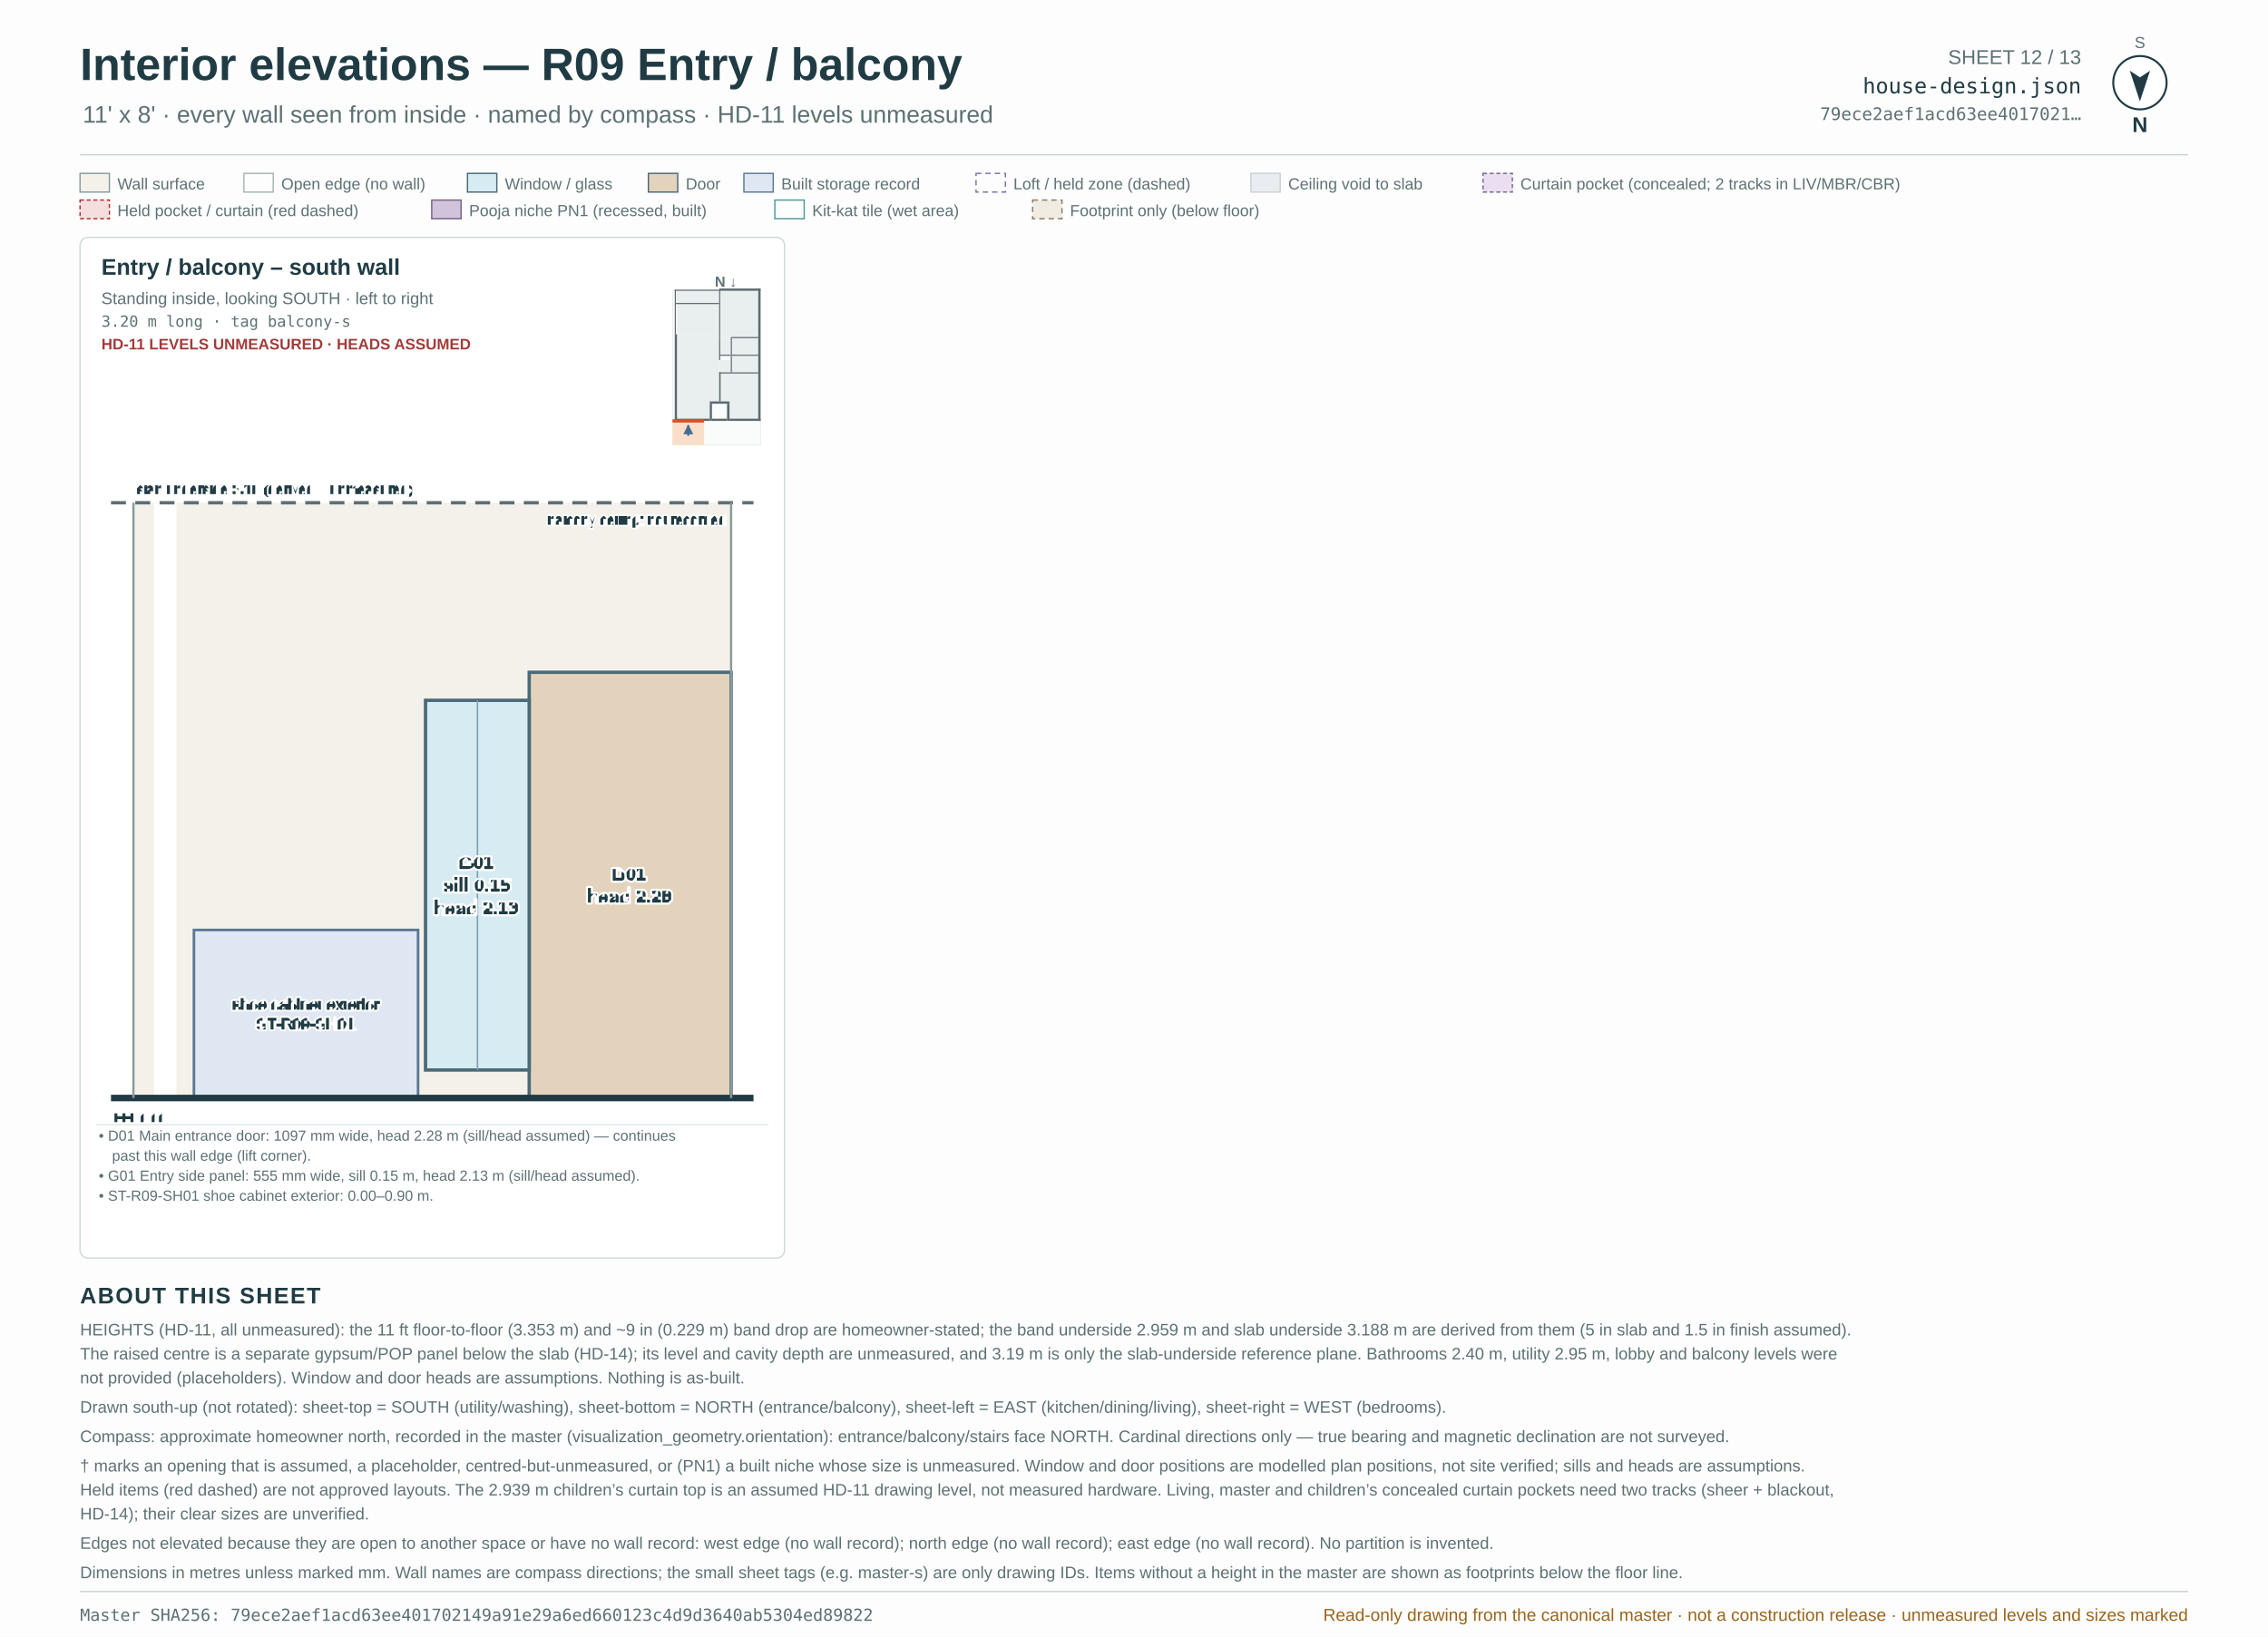
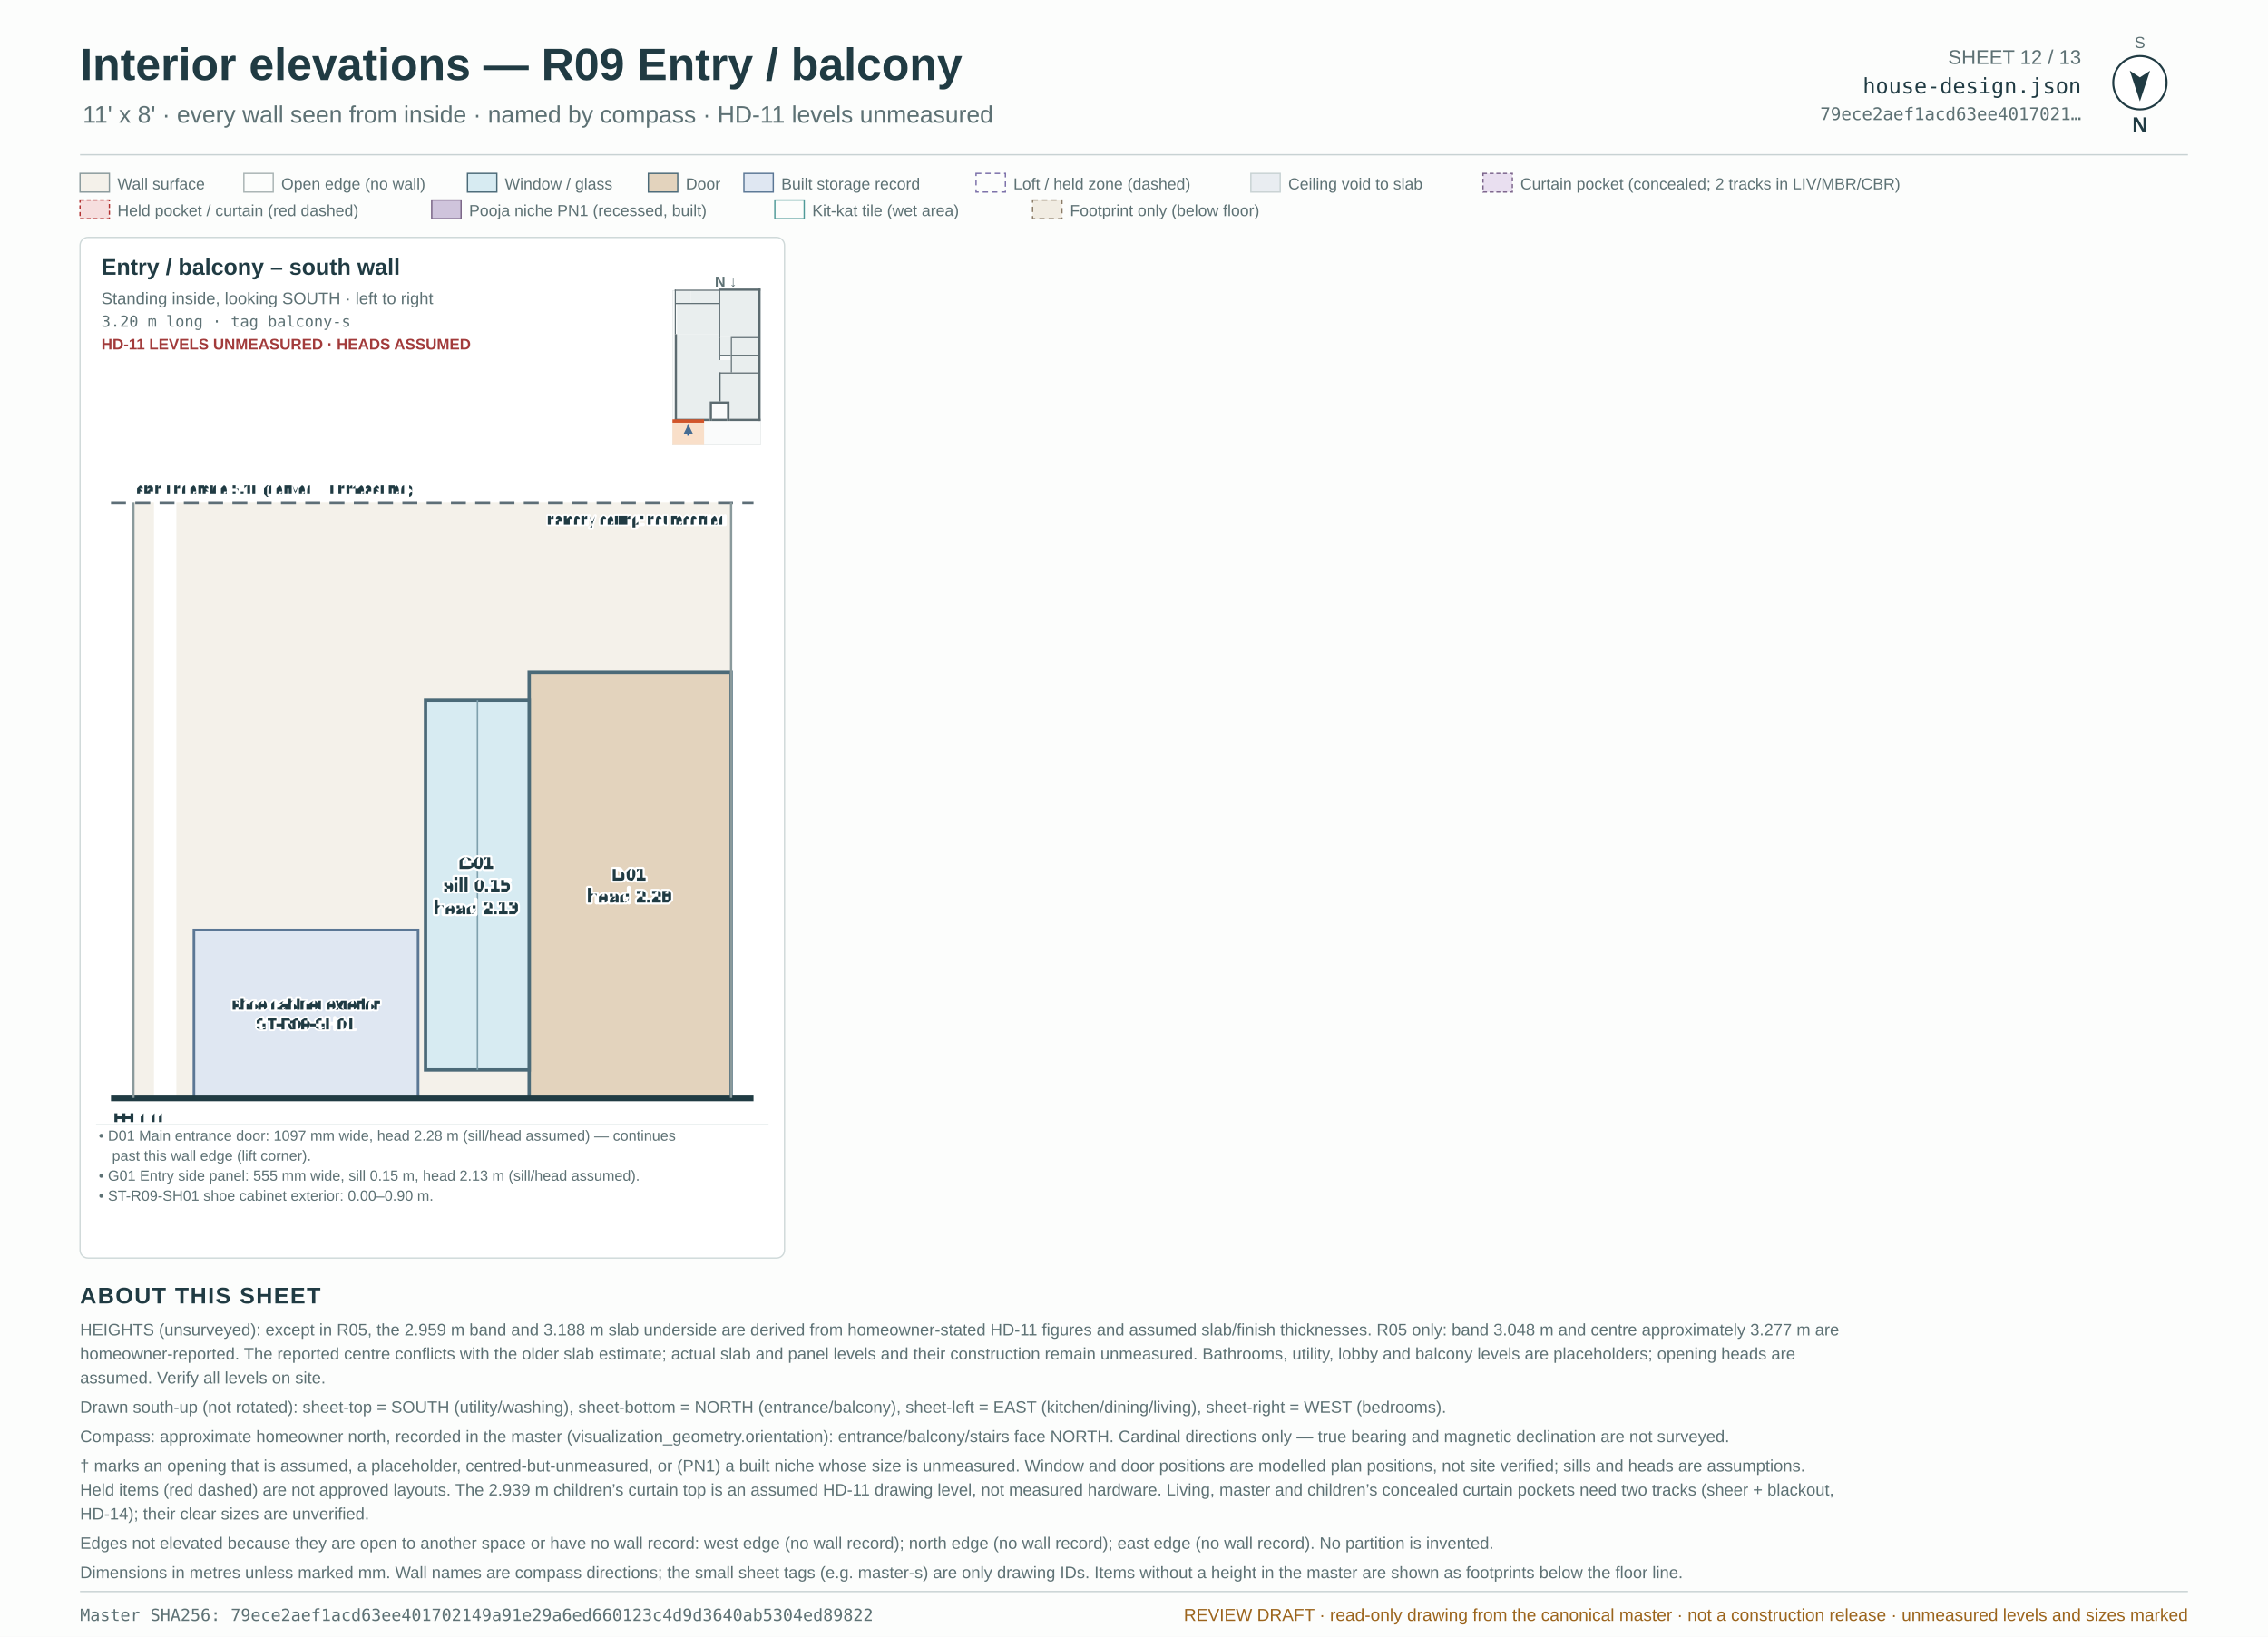
<svg xmlns="http://www.w3.org/2000/svg" width="1700" height="1227.278" viewBox="0 0 1700 1227.278" role="img" aria-labelledby="t d">
  <defs>
    <pattern id="hold" width=".10" height=".10" patternUnits="userSpaceOnUse" patternTransform="rotate(45)">
      <rect width=".10" height=".10" fill="#fbf0d7" />
      <path d="M0 0V.10" stroke="#cf9a43" stroke-width=".02" />
    </pattern>
    <pattern id="zone" width=".09" height=".09" patternUnits="userSpaceOnUse" patternTransform="rotate(-45)">
      <rect width=".09" height=".09" fill="#eaf0f7" />
      <path d="M0 0V.09" stroke="#a9bdd6" stroke-width=".011" />
    </pattern>
    <pattern id="loft" width=".08" height=".08" patternUnits="userSpaceOnUse" patternTransform="rotate(45)">
      <rect width=".08" height=".08" fill="#f2f0f8" />
      <path d="M0 0V.08" stroke="#b9b1d3" stroke-width=".010" />
    </pattern>
    <pattern id="beam" width=".08" height=".08" patternUnits="userSpaceOnUse" patternTransform="rotate(45)">
      <rect width=".08" height=".08" fill="#ecd9bd" />
      <path d="M0 0V.08" stroke="#c49a5c" stroke-width=".012" />
    </pattern>
    <pattern id="feature" width=".06" height=".06" patternUnits="userSpaceOnUse" patternTransform="rotate(90)">
      <rect width=".06" height=".06" fill="#bfe0dc" />
      <path d="M0 0V.06" stroke="#5aa39b" stroke-width=".012" />
    </pattern>
    <pattern id="plain" width=".15" height=".15" patternUnits="userSpaceOnUse">
      <rect width=".15" height=".15" fill="#f3f6f6" />
      <path d="M0 0H.15V.15" fill="none" stroke="#d6dfdf" stroke-width=".006" />
    </pattern>
    <pattern id="nowall" width=".12" height=".12" patternUnits="userSpaceOnUse" patternTransform="rotate(45)">
      <rect width=".12" height=".12" fill="#fafafa" />
      <path d="M0 0V.12" stroke="#d9d9d9" stroke-width=".008" />
    </pattern>
    <marker id="arrow" viewBox="0 0 10 10" refX="9" refY="5" markerWidth="5" markerHeight="5" orient="auto-start-reverse">
      <path d="M0 0L10 5L0 10z" fill="#466c92" />
    </marker>
  </defs>
  <style>text{font-family:"Segoe UI",Arial,sans-serif;fill:#203b43}
.mono{font-family:Consolas,monospace}.muted{fill:#5d7174}.green{fill:#266c5c}.blue{fill:#3d6288}.amber{fill:#9b641c}.red{fill:#a23b3b}
.title{font-size:34px;font-weight:600}.sub{font-size:18px}.sect{font-size:17px;font-weight:650;letter-spacing:1px}
.halo{paint-order:stroke;stroke:#fff;stroke-linejoin:round}</style>
  <rect width="1700" height="1227.278" fill="#fcfdfc" />
  <text x="60.00" y="60.00" font-size="34" class="title" text-anchor="start">Interior elevations — R09 Entry / balcony</text>
  <text x="62.00" y="92.00" font-size="18" class="muted sub" text-anchor="start">11' x 8' · every wall seen from inside · named by compass · HD-11 levels unmeasured</text>
  <text x="1560.00" y="48.00" font-size="15" class="muted" text-anchor="end">SHEET 12 / 13</text>
  <text x="1560.00" y="70.00" font-size="16" class="mono" text-anchor="end">house-design.json</text>
  <text x="1560.00" y="90.00" font-size="13" class="mono muted" text-anchor="end">79ece2aef1acd63ee4017021…</text>
  <g id="north-arrow" data-north="sheet-bottom" transform="translate(1604 62)">
    <circle r="20" fill="#fff" stroke="#203b43" stroke-width="1.5" />
    <path d="M0 14L7.6 -9.0L0 -4.0L-7.6 -9.0Z" fill="#203b43" />
    <text y="37" font-size="16" font-weight="700" text-anchor="middle">N</text>
    <text y="-26" font-size="12" class="muted" text-anchor="middle">S</text>
  </g>
  <path d="M60 116H1640" stroke="#c8d2d3" />
  <rect x="60" y="130" width="22" height="14" fill="#f4f1ea" stroke="#8a9a9c" />
  <text x="88.00" y="142.00" font-size="12" class="muted" text-anchor="start">Wall surface</text>
  <rect x="182.8" y="130" width="22" height="14" fill="url(#nowall)" stroke="#a9b4b4" />
  <text x="210.80" y="142.00" font-size="12" class="muted" text-anchor="start">Open edge (no wall)</text>
  <rect x="350.4" y="130" width="22" height="14" fill="#d7ebf2" stroke="#4b6a78" />
  <text x="378.40" y="142.00" font-size="12" class="muted" text-anchor="start">Window / glass</text>
  <rect x="486" y="130" width="22" height="14" fill="#e3d3bd" stroke="#4b6a78" />
  <text x="514.00" y="142.00" font-size="12" class="muted" text-anchor="start">Door</text>
  <rect x="557.6" y="130" width="22" height="14" fill="#dfe7f2" stroke="#5b7795" />
  <text x="585.60" y="142.00" font-size="12" class="muted" text-anchor="start">Built storage record</text>
  <rect x="731.6" y="130" width="22" height="14" fill="url(#loft)" stroke="#7a6fa8" stroke-dasharray="4 3" />
  <text x="759.60" y="142.00" font-size="12" class="muted" text-anchor="start">Loft / held zone (dashed)</text>
  <rect x="937.6" y="130" width="22" height="14" fill="#e9edf1" stroke="#c8d2d3" />
  <text x="965.60" y="142.00" font-size="12" class="muted" text-anchor="start">Ceiling void to slab</text>
  <rect x="1111.6" y="130" width="22" height="14" fill="#e9dff0" stroke="#7c658c" stroke-dasharray="3 2" />
  <text x="1139.60" y="142.00" font-size="12" class="muted" text-anchor="start">Curtain pocket (concealed; 2 tracks in LIV/MBR/CBR)</text>
  <rect x="60" y="150" width="22" height="14" fill="#f6dede" stroke="#b02f2f" stroke-dasharray="3 2" />
  <text x="88.00" y="162.00" font-size="12" class="muted" text-anchor="start">Held pocket / curtain (red dashed)</text>
  <rect x="323.6" y="150" width="22" height="14" fill="#cfc4dc" stroke="#786385" />
  <text x="351.60" y="162.00" font-size="12" class="muted" text-anchor="start">Pooja niche PN1 (recessed, built)</text>
  <rect x="580.8" y="150" width="22" height="14" fill="url(#feature)" stroke="#4f9a98" />
  <text x="608.80" y="162.00" font-size="12" class="muted" text-anchor="start">Kit-kat tile (wet area)</text>
  <rect x="774" y="150" width="22" height="14" fill="#f1ece2" stroke="#8a7a66" stroke-dasharray="4 3" />
  <text x="802.00" y="162.00" font-size="12" class="muted" text-anchor="start">Footprint only (below floor)</text>
  <g data-panel-id="balcony-s" data-room-id="balcony" data-wall-dir="S">
    <rect x="60" y="178" width="528.056" height="765.278" fill="#fff" stroke="#cfd9d9" rx="6" />
    <text x="76.00" y="206.00" font-size="17" class="" text-anchor="start" font-weight="600">Entry / balcony – south wall</text>
    <text x="76.00" y="228.00" font-size="12.5" class="muted" text-anchor="start">Standing inside, looking SOUTH · left to right</text>
    <text x="76.00" y="245.00" font-size="11.5" class="muted mono" text-anchor="start">3.20 m long · tag balcony-s</text>
    <text x="76.00" y="262.00" font-size="11.5" class="red" text-anchor="start" font-weight="700">HD-11 LEVELS UNMEASURED · HEADS ASSUMED</text>
    <g data-keyplan="balcony-s" transform="translate(504.06 218.00) scale(7.4) translate(-0.2277 -0.2246)">
      <rect x="0.228" y="0.225" width="8.919" height="15.628" fill="#fafbfb" stroke="#d5dddd" stroke-width="0.04" />
      <path d="M0.57 0.228L2.094 0.228L2.094 1.461L0.57 1.461Z" fill="#e9eeee" stroke="none" stroke-width="0" />
      <path d="M2.094 0.228L4.955 0.228L4.955 1.461L2.094 1.461Z" fill="#e9eeee" stroke="none" stroke-width="0" />
      <path d="M0.685 1.576L4.955 1.576L4.955 4.623L0.685 4.623Z" fill="#e9eeee" stroke="none" stroke-width="0" />
      <path d="M0.685 4.623L4.955 4.623L4.955 7.706L0.685 7.706Z" fill="#e9eeee" stroke="none" stroke-width="0" />
      <path d="M0.685 7.706L4.955 7.706L4.955 11.445L4.001 11.445L4.001 13.185L0.685 13.185Z" fill="#e9eeee" stroke="none" stroke-width="0" />
      <path d="M5.064 0.225L8.915 0.225L8.915 4.912L5.064 4.912Z" fill="#e9eeee" stroke="none" stroke-width="0" />
      <path d="M5.064 4.912L6.136 4.912L6.136 6.704L5.064 6.704Z" fill="#e9eeee" stroke="none" stroke-width="0" />
      <path d="M4.955 7.245L6.136 7.245L6.136 8.495L4.955 8.495Z" fill="#e9eeee" stroke="none" stroke-width="0" />
      <path d="M5.105 8.612L8.915 8.612L8.915 13.184L6.005 13.184L6.005 11.434L5.105 11.434Z" fill="#e9eeee" stroke="none" stroke-width="0" />
      <path d="M0.228 13.413L3.428 13.413L3.428 15.853L0.228 15.853Z" fill="#f9dfc9" stroke="none" stroke-width="0" />
      <path d="M6.248 5.027L8.915 5.027L8.915 6.703L6.248 6.703Z" fill="#e9eeee" stroke="none" stroke-width="0" />
      <path d="M6.248 6.816L8.915 6.816L8.915 8.492L6.248 8.492Z" fill="#e9eeee" stroke="none" stroke-width="0" />
      <rect x="0.458" y="0.113" width="0.112" height="4.511" fill="#5c6b70" stroke="none" stroke-width="0" />
      <rect x="0.458" y="4.623" width="0.227" height="8.789" fill="#5c6b70" stroke="none" stroke-width="0" />
      <rect x="0.458" y="0.113" width="4.497" height="0.115" fill="#5c6b70" stroke="none" stroke-width="0" />
      <rect x="4.955" y="0" width="4.192" height="0.225" fill="#5c6b70" stroke="none" stroke-width="0" />
      <rect x="8.915" y="0" width="0.231" height="13.413" fill="#5c6b70" stroke="none" stroke-width="0" />
      <rect x="0.57" y="1.461" width="4.385" height="0.115" fill="#5c6b70" stroke="none" stroke-width="0" />
      <rect x="4.955" y="0.113" width="0.109" height="4.914" fill="#5c6b70" stroke="none" stroke-width="0" />
      <rect x="4.949" y="5.027" width="0.115" height="2.218" fill="#5c6b70" stroke="none" stroke-width="0" />
      <rect x="5.064" y="6.704" width="1.072" height="0.113" fill="#5c6b70" stroke="none" stroke-width="0" />
      <rect x="6.136" y="4.912" width="2.78" height="0.115" fill="#5c6b70" stroke="none" stroke-width="0" />
      <rect x="6.136" y="5.027" width="0.113" height="1.676" fill="#5c6b70" stroke="none" stroke-width="0" />
      <rect x="6.136" y="6.703" width="2.78" height="0.113" fill="#5c6b70" stroke="none" stroke-width="0" />
      <rect x="6.136" y="6.816" width="0.113" height="1.676" fill="#5c6b70" stroke="none" stroke-width="0" />
      <rect x="4.955" y="8.492" width="3.961" height="0.12" fill="#5c6b70" stroke="none" stroke-width="0" />
      <rect x="4.955" y="8.492" width="0.151" height="2.942" fill="#5c6b70" stroke="none" stroke-width="0" />
      <rect x="4.001" y="11.434" width="2.004" height="0.238" fill="#5c6b70" stroke="none" stroke-width="0" />
      <rect x="4.001" y="11.673" width="0.227" height="1.74" fill="#5c6b70" stroke="none" stroke-width="0" />
      <rect x="5.753" y="11.673" width="0.253" height="1.74" fill="#5c6b70" stroke="none" stroke-width="0" />
      <rect x="0.458" y="13.185" width="3.543" height="0.228" fill="#5c6b70" stroke="none" stroke-width="0" />
      <rect x="4.229" y="13.185" width="1.524" height="0.228" fill="#5c6b70" stroke="none" stroke-width="0" />
      <rect x="6.005" y="13.184" width="3.141" height="0.228" fill="#5c6b70" stroke="none" stroke-width="0" />
      <path d="M0.228 13.413L3.428 13.413" fill="none" stroke="#d2552a" stroke-width="0.34" stroke-linecap="butt" />
      <path d="M1.828 14.913L1.828 13.863" fill="none" stroke="#1d5fa8" stroke-width="0.2" marker-end="url(#arrow)" />
    </g>
    <text x="544.06" y="215.00" font-size="11" class="muted" text-anchor="middle" font-weight="700">N ↓</text>
    <g transform="translate(100 823.278) scale(140)">
      <rect x="0.23" y="-3.188" width="2.97" height="3.188" fill="#f4f1ea" stroke="none" stroke-width="0" />
      <rect x="0" y="-3.188" width="0.11" height="3.188" fill="#f4f1ea" stroke="none" stroke-width="0" />
      <g data-opening-id="entrance" data-opening-code="D01" data-panel-id="balcony-s">
        <rect x="2.119" y="-2.28" width="1.081" height="2.28" fill="#e3d3bd" stroke="#4b6a78" stroke-width="0.018" />
        <text x="2.66" y="-1.166" font-size="0.1" fill="#203b43" text-anchor="middle" class="halo" stroke-width="0.022" font-weight="600">D01</text>
        <text x="2.66" y="-1.046" font-size="0.1" fill="#203b43" text-anchor="middle" class="halo" stroke-width="0.022" font-weight="600">head 2.28</text>
      </g>
      <g data-opening-id="entry-glass-left" data-opening-code="G01" data-panel-id="balcony-s">
        <rect x="1.564" y="-2.13" width="0.555" height="1.98" fill="#d7ebf2" stroke="#4b6a78" stroke-width="0.018" />
        <path d="M1.842 -2.13L1.842 -0.15" fill="none" stroke="#7fa0ad" stroke-width="0.008" />
        <text x="1.842" y="-1.226" font-size="0.1" fill="#203b43" text-anchor="middle" class="halo" stroke-width="0.022" font-weight="600">G01</text>
        <text x="1.842" y="-1.106" font-size="0.1" fill="#203b43" text-anchor="middle" class="halo" stroke-width="0.022" font-weight="600">sill 0.15</text>
        <text x="1.842" y="-0.986" font-size="0.1" fill="#203b43" text-anchor="middle" class="halo" stroke-width="0.022" font-weight="600">head 2.13</text>
      </g>
      <g data-curtain-for="entry-glass-left">
</g>
      <g data-storage-id="ST-R09-SH01" data-storage-kind="shoe_cabinet_exterior" data-panel-id="balcony-s">
        <rect x="0.324" y="-0.9" width="1.2" height="0.9" fill="#dfe7f2" stroke="#5b7795" stroke-width="0.014" />
        <text x="0.924" y="-0.472" font-size="0.085" fill="#203b43" text-anchor="middle" class="halo" stroke-width="0.019">shoe cabinet exterior</text>
        <text x="0.924" y="-0.37" font-size="0.085" fill="#203b43" text-anchor="middle" class="halo" stroke-width="0.019">ST-R09-SH01</text>
      </g>
      <path d="M-0.12 0L3.32 0" fill="none" stroke="#203b43" stroke-width="0.035" />
      <text x="-0.1" y="0.13" font-size="0.07" fill="#5d7174" text-anchor="start" class="halo" stroke-width="0.015">FFL 0.00</text>
      <path d="M-0.12 -3.188L3.32 -3.188" fill="none" stroke="#5d6e77" stroke-width="0.018" stroke-dasharray=".08 .05" />
      <text x="0.02" y="-3.238" font-size="0.075" fill="#5d6e77" text-anchor="start" class="halo" stroke-width="0.017">slab underside 3.19 (derived – unmeasured)</text>
      <text x="3.18" y="-3.068" font-size="0.075" fill="#203b43" text-anchor="end" class="halo" stroke-width="0.017">balcony ceiling: not recorded</text>
      <path d="M0 0L0 -3.188" fill="none" stroke="#8a9a9c" stroke-width="0.012" />
      <path d="M3.2 0L3.2 -3.188" fill="none" stroke="#8a9a9c" stroke-width="0.012" />
    </g>
    <path d="M72 843.278H576.056" stroke="#e1e8e8" />
    <text x="74.00" y="855.28" font-size="11" class="muted" text-anchor="start">• D01 Main entrance door: 1097 mm wide, head 2.28 m (sill/head assumed) — continues</text>
    <text x="84.00" y="870.28" font-size="11" class="muted" text-anchor="start">past this wall edge (lift corner).</text>
    <text x="74.00" y="885.28" font-size="11" class="muted" text-anchor="start">• G01 Entry side panel: 555 mm wide, sill 0.15 m, head 2.13 m (sill/head assumed).</text>
    <text x="74.00" y="900.28" font-size="11" class="muted" text-anchor="start">• ST-R09-SH01 shoe cabinet exterior: 0.00–0.90 m.</text>
  </g>
  <text x="60.00" y="977.28" font-size="15" class="sect" text-anchor="start">ABOUT THIS SHEET</text>
-   <text x="60.00" y="1001.28" font-size="12.5" class="muted" text-anchor="start">HEIGHTS (HD-11, all unmeasured): the 11 ft floor-to-floor (3.353 m) and ~9 in (0.229 m) band drop are homeowner-stated; the band underside 2.959 m and slab underside 3.188 m are derived from them (5 in slab and 1.5 in finish assumed).</text>
-   <text x="60.00" y="1019.28" font-size="12.5" class="muted" text-anchor="start">The raised centre is a separate gypsum/POP panel below the slab (HD-14); its level and cavity depth are unmeasured, and 3.19 m is only the slab-underside reference plane. Bathrooms 2.40 m, utility 2.95 m, lobby and balcony levels were</text>
-   <text x="60.00" y="1037.28" font-size="12.5" class="muted" text-anchor="start">not provided (placeholders). Window and door heads are assumptions. Nothing is as-built.</text>
+   <text x="60.00" y="1001.28" font-size="12.5" class="muted" text-anchor="start">HEIGHTS (unsurveyed): except in R05, the 2.959 m band and 3.188 m slab underside are derived from homeowner-stated HD-11 figures and assumed slab/finish thicknesses. R05 only: band 3.048 m and centre approximately 3.277 m are</text>
+   <text x="60.00" y="1019.28" font-size="12.5" class="muted" text-anchor="start">homeowner-reported. The reported centre conflicts with the older slab estimate; actual slab and panel levels and their construction remain unmeasured. Bathrooms, utility, lobby and balcony levels are placeholders; opening heads are</text>
+   <text x="60.00" y="1037.28" font-size="12.5" class="muted" text-anchor="start">assumed. Verify all levels on site.</text>
  <text x="60.00" y="1059.28" font-size="12.5" class="muted" text-anchor="start">Drawn south-up (not rotated): sheet-top = SOUTH (utility/washing), sheet-bottom = NORTH (entrance/balcony), sheet-left = EAST (kitchen/dining/living), sheet-right = WEST (bedrooms).</text>
  <text x="60.00" y="1081.28" font-size="12.5" class="muted" text-anchor="start">Compass: approximate homeowner north, recorded in the master (visualization_geometry.orientation): entrance/balcony/stairs face NORTH. Cardinal directions only — true bearing and magnetic declination are not surveyed.</text>
  <text x="60.00" y="1103.28" font-size="12.5" class="muted" text-anchor="start">† marks an opening that is assumed, a placeholder, centred-but-unmeasured, or (PN1) a built niche whose size is unmeasured. Window and door positions are modelled plan positions, not site verified; sills and heads are assumptions.</text>
  <text x="60.00" y="1121.28" font-size="12.5" class="muted" text-anchor="start">Held items (red dashed) are not approved layouts. The 2.939 m children’s curtain top is an assumed HD-11 drawing level, not measured hardware. Living, master and children’s concealed curtain pockets need two tracks (sheer + blackout,</text>
  <text x="60.00" y="1139.28" font-size="12.5" class="muted" text-anchor="start">HD-14); their clear sizes are unverified.</text>
  <text x="60.00" y="1161.28" font-size="12.5" class="muted" text-anchor="start">Edges not elevated because they are open to another space or have no wall record: west edge (no wall record); north edge (no wall record); east edge (no wall record). No partition is invented.</text>
  <text x="60.00" y="1183.28" font-size="12.5" class="muted" text-anchor="start">Dimensions in metres unless marked mm. Wall names are compass directions; the small sheet tags (e.g. master-s) are only drawing IDs. Items without a height in the master are shown as footprints below the floor line.</text>
  <path d="M60 1193.278H1640" stroke="#c8d2d3" />
  <text x="60.00" y="1215.28" font-size="12.5" class="mono muted" text-anchor="start">Master SHA256: 79ece2aef1acd63ee401702149a91e29a6ed660123c4d9d3640ab5304ed89822</text>
-   <text x="1640.00" y="1215.28" font-size="13" class="amber" text-anchor="end">Read-only drawing from the canonical master · not a construction release · unmeasured levels and sizes marked</text>
+   <text x="1640.00" y="1215.28" font-size="13" class="amber" text-anchor="end">REVIEW DRAFT · read-only drawing from the canonical master · not a construction release · unmeasured levels and sizes marked</text>
</svg>
